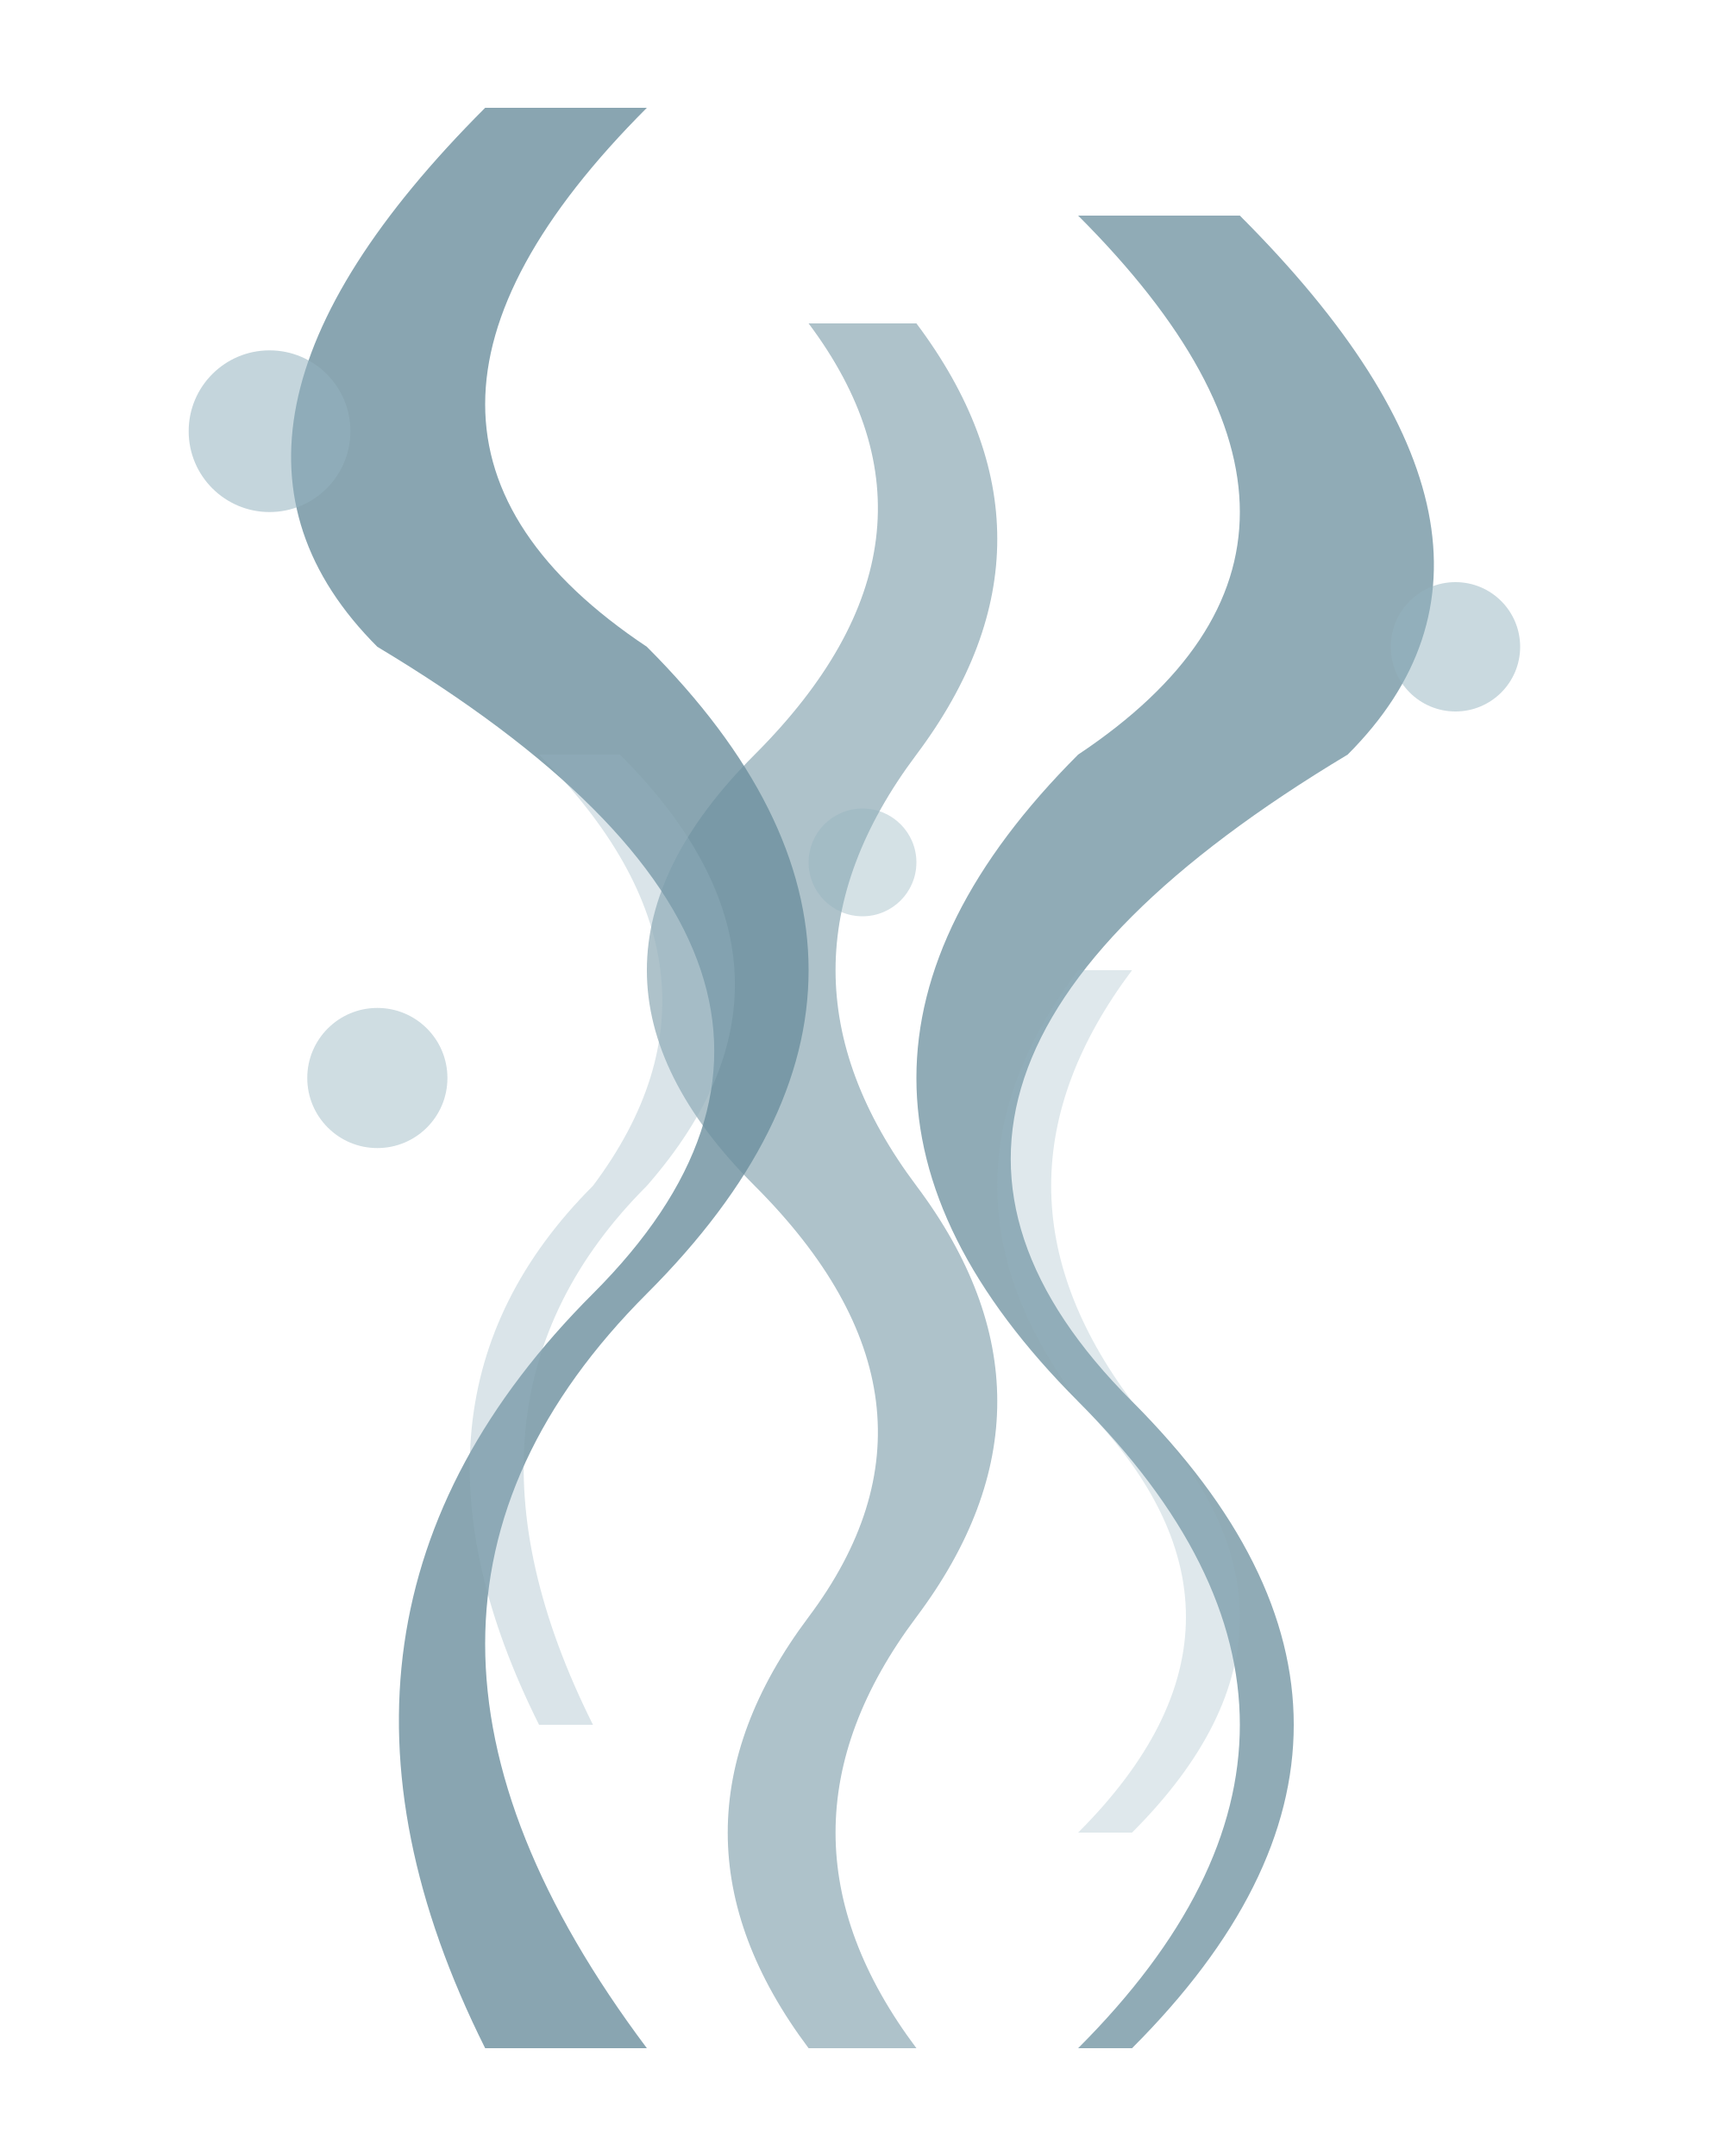
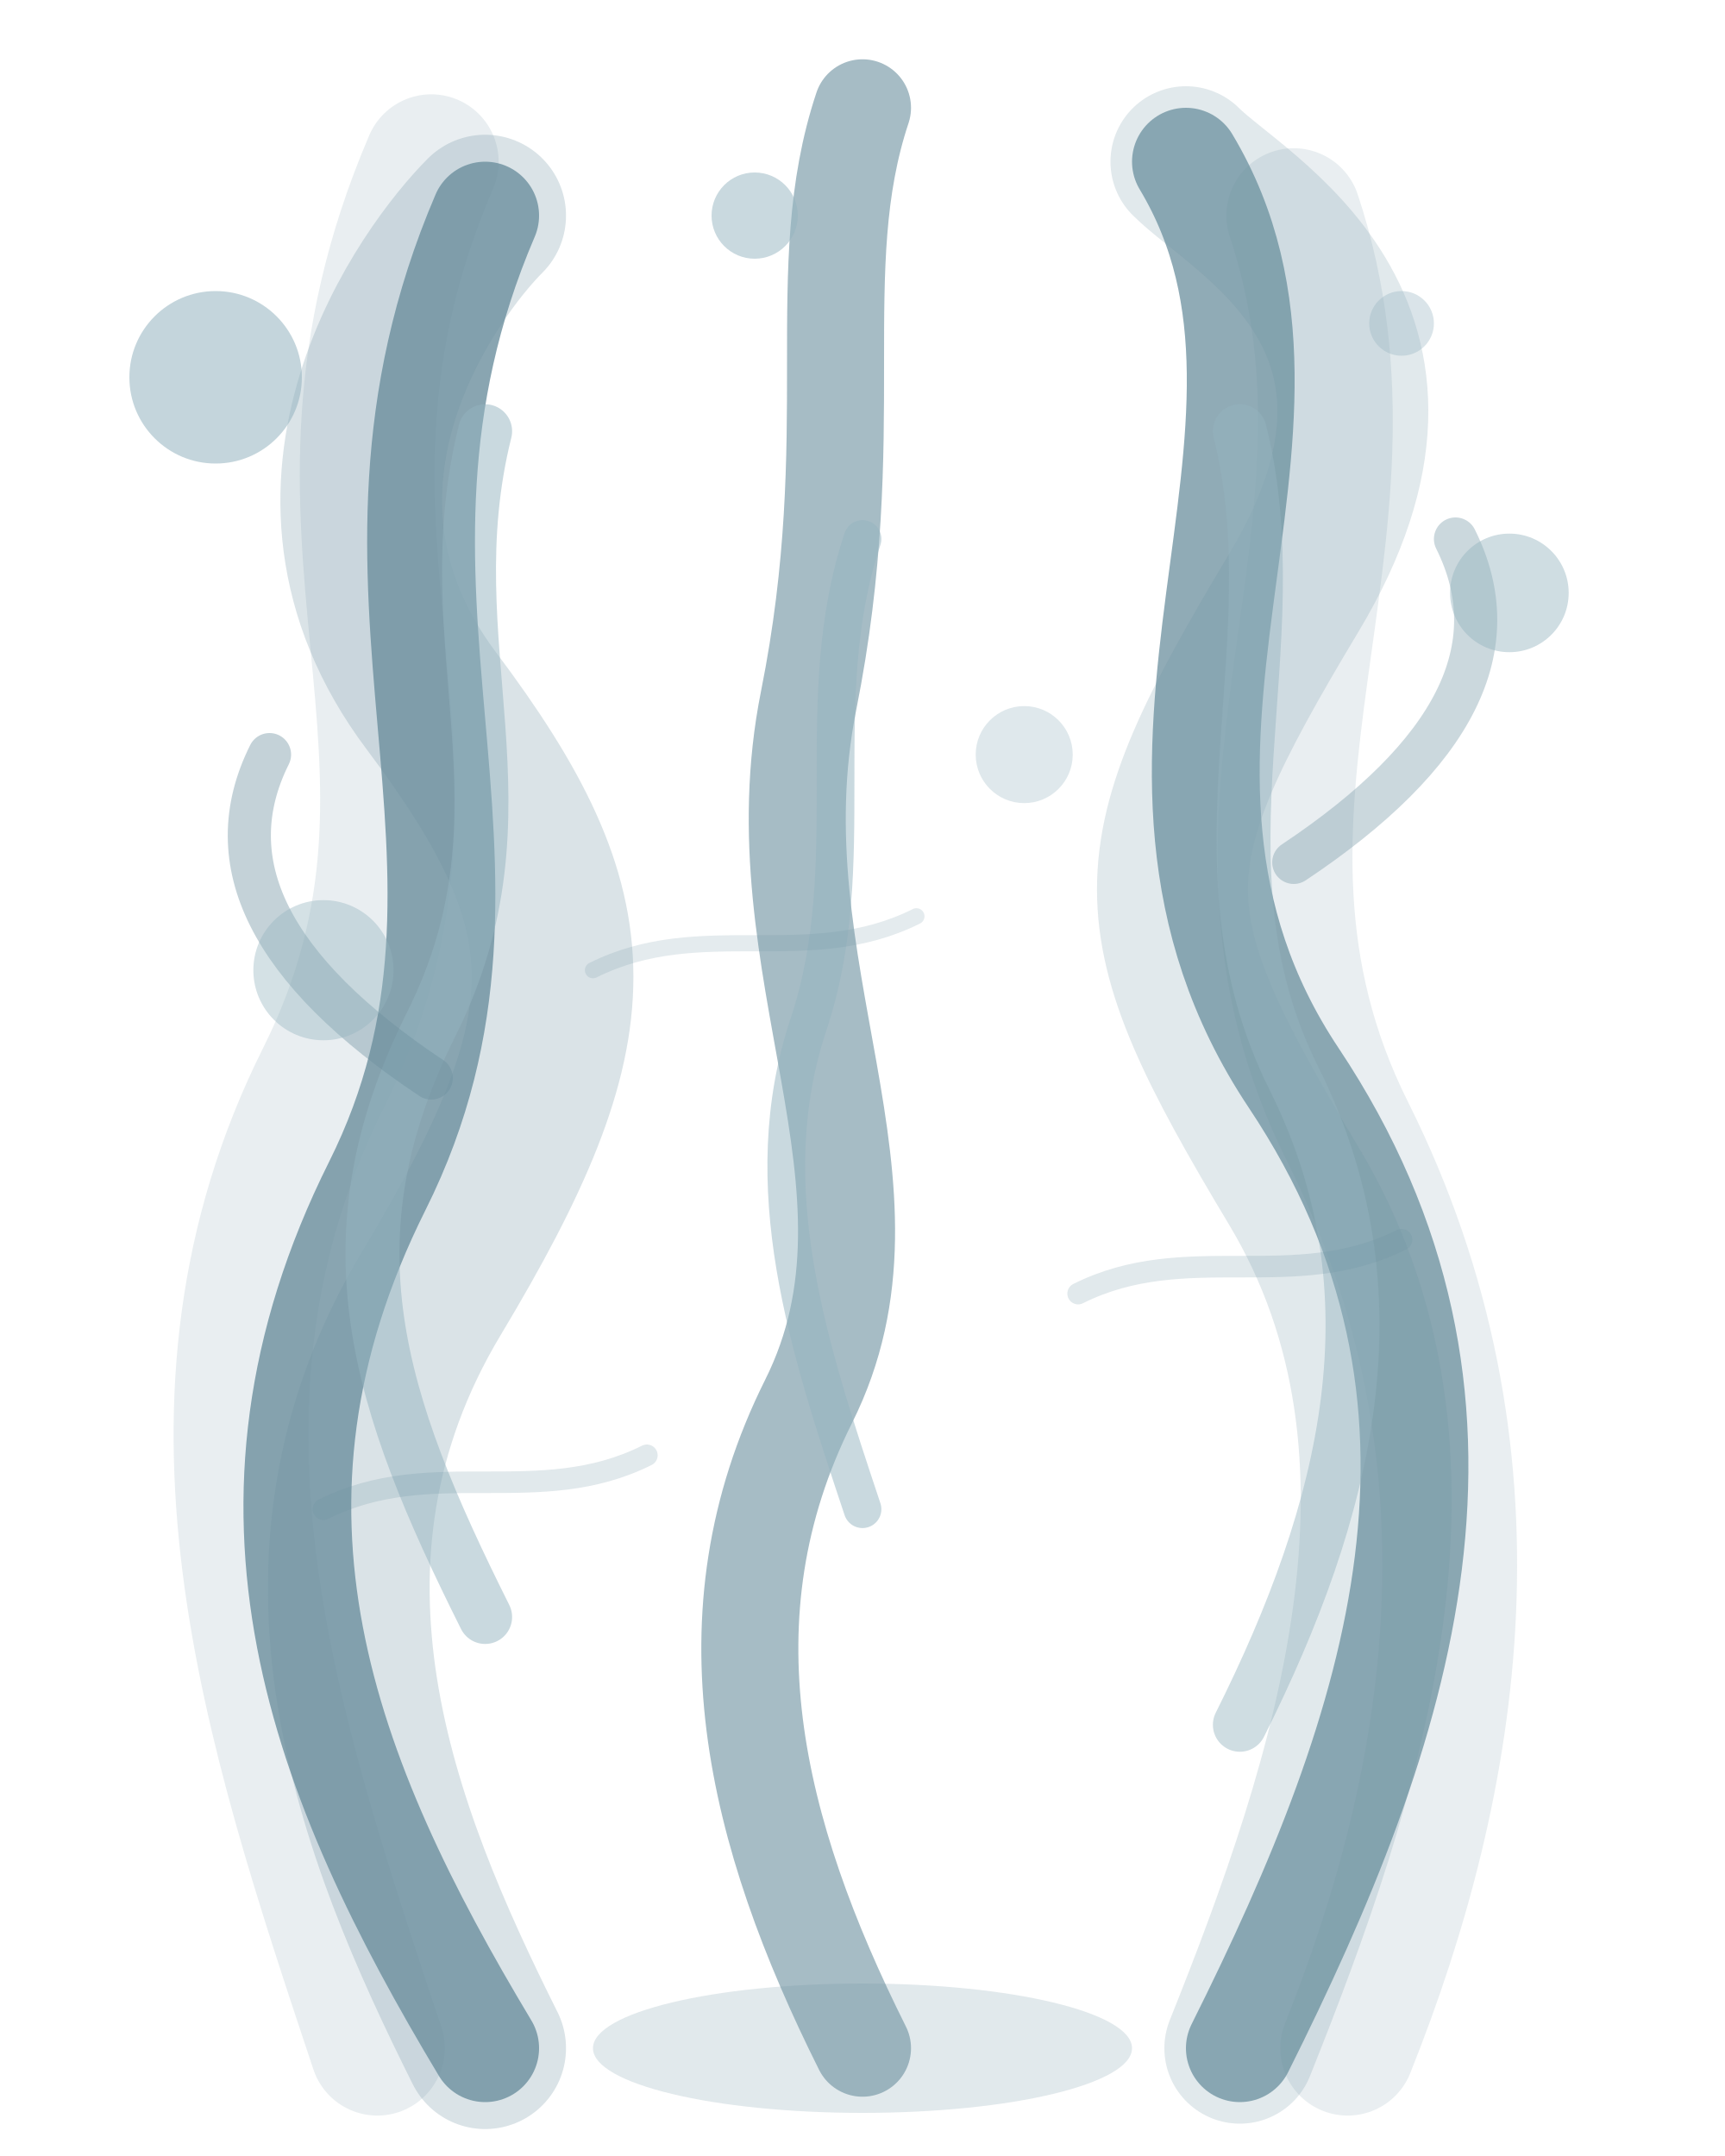
<svg xmlns="http://www.w3.org/2000/svg" width="32" height="40" viewBox="0 0 32 40" fill="none">
-   <path d="M9 38Q5 30 11 24Q17 18 7 12Q3 8 9 2L12 2Q6 8 12 12Q18 18 12 24Q6 30 12 38Z" fill="#6B8F9E" opacity="0.8" />
-   <path d="M21 38Q27 32 21 26Q15 20 25 14Q29 10 23 4L20 4Q26 10 20 14Q14 20 20 26Q26 32 20 38Z" fill="#6B8F9E" opacity="0.75" />
-   <path d="M15 38Q12 34 15 30Q18 26 14 22Q10 18 14 14Q18 10 15 6L17 6Q20 10 17 14Q14 18 17 22Q20 26 17 30Q14 34 17 38Z" fill="#6B8F9E" opacity="0.55" />
-   <path d="M10 32Q7 26 11 22Q14 18 10 14L11.5 14Q15.5 18 12 22Q8 26 11 32Z" fill="#94B3BF" opacity="0.35" />
-   <path d="M21 34Q25 30 21 26Q18 22 21 18L20 18Q17 22 20 26Q24 30 20 34Z" fill="#94B3BF" opacity="0.3" />
-   <circle cx="5" cy="8" r="1.5" fill="#94B3BF" opacity="0.55" />
-   <circle cx="27" cy="12" r="1.2" fill="#94B3BF" opacity="0.5" />
-   <circle cx="16" cy="16" r="1" fill="#94B3BF" opacity="0.4" />
-   <circle cx="7" cy="20" r="1.3" fill="#94B3BF" opacity="0.45" />
+   <ellipse cx="16" cy="38" rx="5" ry="1.2" fill="#6B8F9E" opacity="0.2" />
+   <path d="M7 38C5 32 3 26 6 20C9 14 5 10 8 3" stroke="#6B8F9E" stroke-width="2.5" stroke-linecap="round" opacity="0.15" />
+   <path d="M25 38C27 33 28 27 25 21C22 15 26 10 24 4" stroke="#6B8F9E" stroke-width="2.5" stroke-linecap="round" opacity="0.15" />
+   <path d="M9 38C6 33 4 28 7 22C10 16 6 11 9 4" stroke="#6B8F9E" stroke-width="2" stroke-linecap="round" opacity="0.8" />
+   <path d="M9 38C7 34 5 29 8 24S11 17 8 13C5 9 8 5 9 4" fill="none" stroke="#6B8F9E" stroke-width="3" stroke-linecap="round" opacity="0.25" />
+   <path d="M23 38C26 32 28 26 24 20C20 14 25 8 22 3" stroke="#6B8F9E" stroke-width="2" stroke-linecap="round" opacity="0.75" />
+   <path d="M23 38C25 33 27 27 24 22S21 16 24 11C27 6 23 4 22 3" fill="none" stroke="#6B8F9E" stroke-width="2.8" stroke-linecap="round" opacity="0.2" />
+   <path d="M16 38C14 34 13 30 15 26C17 22 14 18 15 13C16 8 15 5 16 2" stroke="#6B8F9E" stroke-width="1.8" stroke-linecap="round" opacity="0.6" />
+   <path d="M9 30C7 26 6 23 8 19C10 15 8 12 9 8" stroke="#94B3BF" stroke-width="1" stroke-linecap="round" opacity="0.5" />
+   <path d="M23 32C25 28 26 24 24 20C22 16 24 12 23 8" stroke="#94B3BF" stroke-width="1" stroke-linecap="round" opacity="0.45" />
+   <path d="M16 28C15 25 14 22 15 19C16 16 15 13 16 10" stroke="#94B3BF" stroke-width="0.7" stroke-linecap="round" opacity="0.5" />
+   <path d="M6 28C8 27 10 28 12 27" stroke="#6B8F9E" stroke-width="0.4" stroke-linecap="round" opacity="0.2" />
+   <path d="M20 24C22 23 24 24 26 23" stroke="#6B8F9E" stroke-width="0.4" stroke-linecap="round" opacity="0.2" />
+   <path d="M11 18C13 17 15 18 17 17" stroke="#6B8F9E" stroke-width="0.3" stroke-linecap="round" opacity="0.18" />
+   <path d="M8 20C5 18 4 16 5 14" stroke="#6B8F9E" stroke-width="0.8" stroke-linecap="round" opacity="0.4" />
+   <path d="M24 16C27 14 28 12 27 10" stroke="#6B8F9E" stroke-width="0.8" stroke-linecap="round" opacity="0.35" />
+   <circle cx="4" cy="7" r="1.6" fill="#94B3BF" opacity="0.55" />
+   <circle cx="28" cy="11" r="1.1" fill="#94B3BF" opacity="0.45" />
+   <circle cx="14" cy="4" r="0.8" fill="#94B3BF" opacity="0.5" />
+   <circle cx="6" cy="18" r="1.3" fill="#94B3BF" opacity="0.4" />
+   <circle cx="26" cy="6" r="0.6" fill="#94B3BF" opacity="0.35" />
+   <circle cx="19" cy="14" r="0.9" fill="#94B3BF" opacity="0.3" />
</svg>
